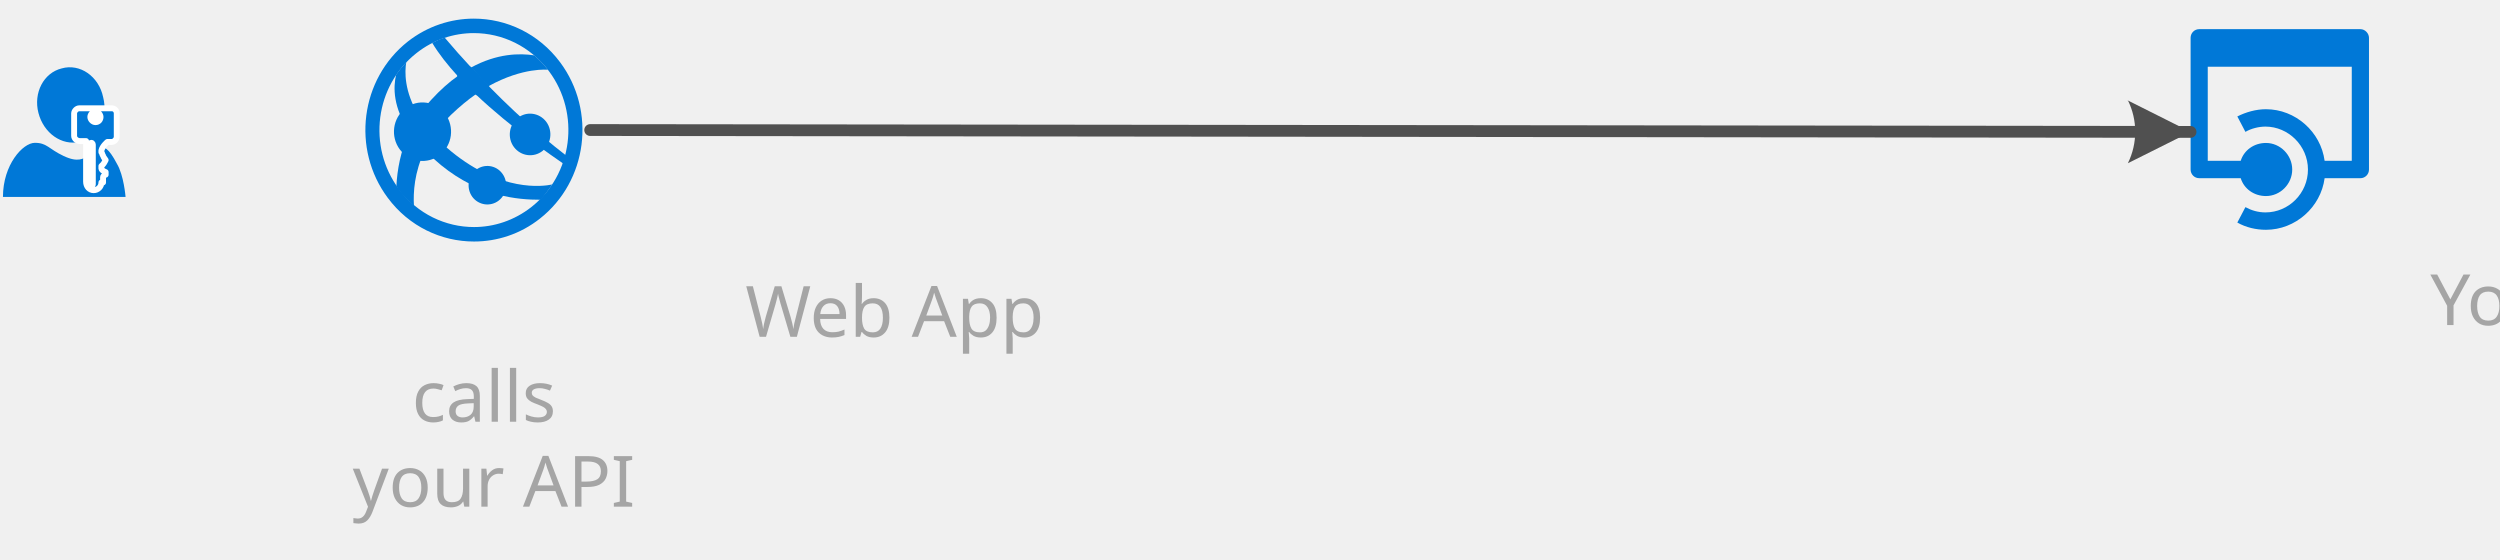
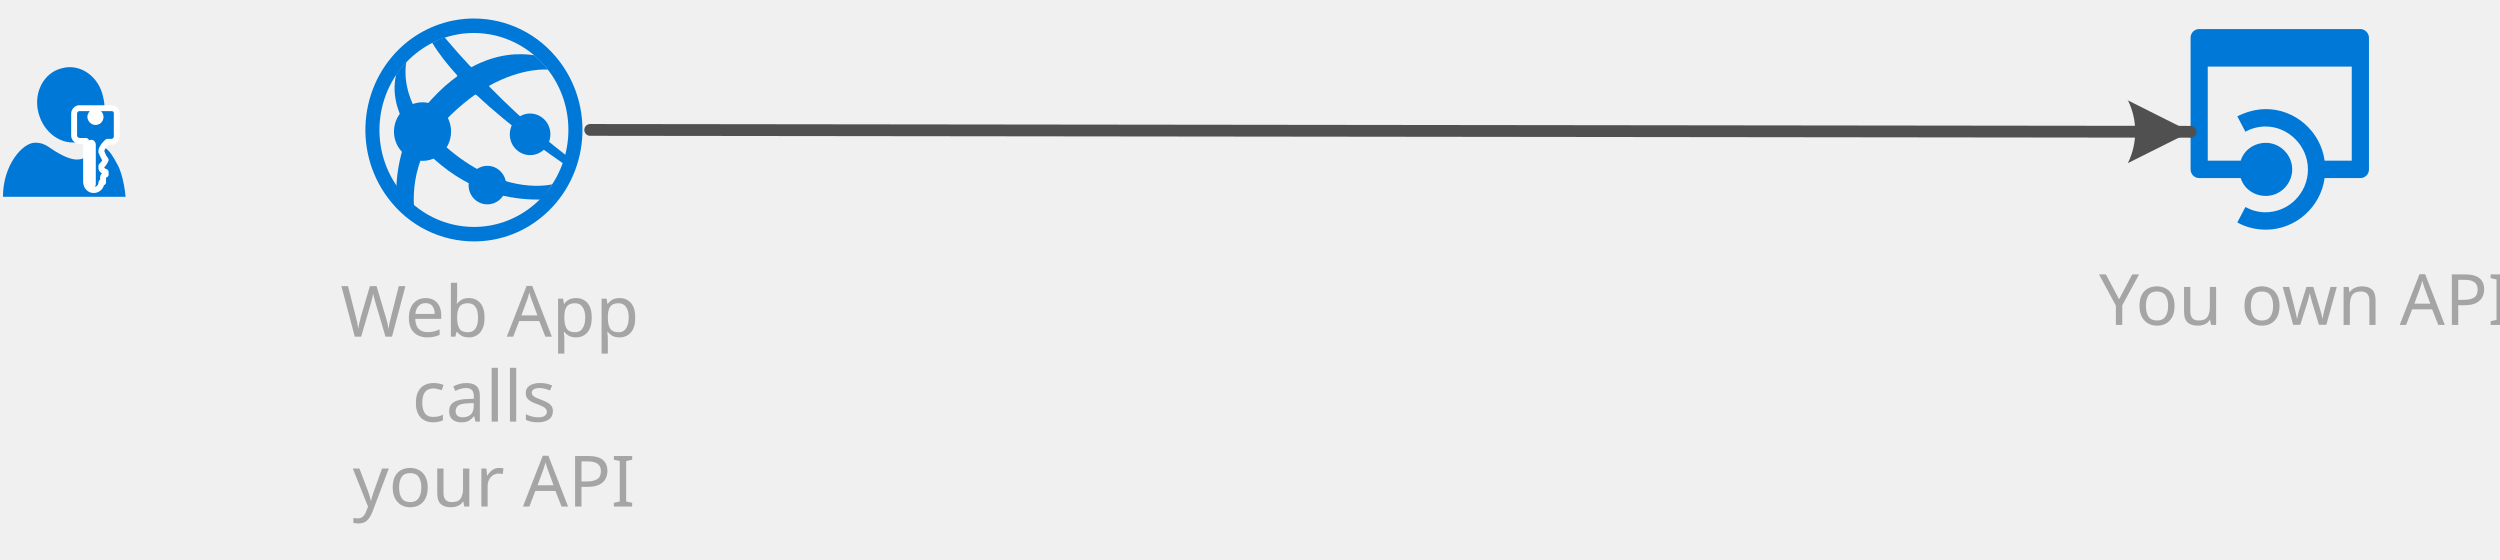
- <svg xmlns="http://www.w3.org/2000/svg" xmlns:ns1="http://schemas.microsoft.com/visio/2003/SVGExtensions/" xmlns:xlink="http://www.w3.org/1999/xlink" width="4.415in" height="0.988in" viewBox="0 0 317.863 71.103" xml:space="preserve" color-interpolation-filters="sRGB" class="st8">
-   <ns1:documentProperties ns1:langID="1033" />
-   <style type="text/css">
- 	
- 		.st1 {fill:#0078d7;stroke:none;stroke-linecap:round;stroke-linejoin:round;stroke-width:0.75}
- 		.st2 {fill:#a5a5a5;font-family:Calibri;font-size:0.75em}
- 		.st3 {font-size:1em}
- 		.st4 {fill:#0078d7;stroke:#ffffff;stroke-linecap:round;stroke-linejoin:round;stroke-width:0.75}
- 		.st5 {fill:#ffffff;stroke:none;stroke-linecap:round;stroke-linejoin:round;stroke-width:0.75}
- 		.st6 {marker-end:url(#mrkr5-71);stroke:#505050;stroke-linecap:round;stroke-linejoin:round;stroke-width:1.5}
- 		.st7 {fill:#505050;fill-opacity:1;stroke:#505050;stroke-opacity:1;stroke-width:0.373}
- 		.st8 {fill:none;fill-rule:evenodd;font-size:12px;overflow:visible;stroke-linecap:square;stroke-miterlimit:3}
- 	
- 	</style>
+ <svg xmlns="http://www.w3.org/2000/svg" xmlns:xlink="http://www.w3.org/1999/xlink" width="423.818" height="94.803" class="st8" color-interpolation-filters="sRGB" viewBox="0 0 317.863 71.103" xml:space="preserve">
+   <style type="text/css">.st1{fill:#0078d7;stroke:none;stroke-linecap:round;stroke-linejoin:round;stroke-width:.75}.st2{fill:#a5a5a5;font-family:Calibri;font-size:.75em}.st3{font-size:1em}.st4,.st5{fill:#0078d7;stroke:#fff;stroke-linecap:round;stroke-linejoin:round;stroke-width:.75}.st5{fill:#fff;stroke:none}.st6,.st7{stroke:#505050}.st6{marker-end:url(#mrkr5-71);stroke-linecap:round;stroke-linejoin:round;stroke-width:1.5}.st7{fill:#505050;fill-opacity:1;stroke-opacity:1;stroke-width:.373}.st8{fill:none;fill-rule:evenodd;font-size:12px;overflow:visible;stroke-linecap:square;stroke-miterlimit:3}</style>
  <defs id="Markers">
    <g id="lend5">
-       <path d="M 2 1 L 0 0 L 1.981 -0.993 C 1.672 -0.365 1.673 0.373 1.985 1 " style="stroke:none" />
+       <path d="M 2 1 L 0 0 L 1.981 -0.993 C 1.672 -0.365 1.673 0.373 1.985 1" style="stroke:none" />
    </g>
-     <marker id="mrkr5-71" class="st7" ns1:arrowType="5" ns1:arrowSize="2" ns1:setback="0" refX="-0" orient="auto" markerUnits="strokeWidth" overflow="visible">
-       <use xlink:href="#lend5" transform="scale(-2.680003,-2.680003) " />
+     <marker id="mrkr5-71" class="st7" markerUnits="strokeWidth" orient="auto" overflow="visible" refX="0">
+       <use transform="scale(-2.680003,-2.680003)" xlink:href="#lend5" />
    </marker>
  </defs>
-   <g ns1:mID="0" ns1:index="1" ns1:groupContext="foregroundPage">
-     <ns1:pageProperties ns1:drawingScale="0.0393701" ns1:pageScale="0.0393701" ns1:drawingUnits="24" ns1:shadowOffsetX="8.50393" ns1:shadowOffsetY="-8.50393" />
-     <ns1:layer ns1:name="Azure" ns1:index="0" />
-     <ns1:layer ns1:name="Connector" ns1:index="1" />
-     <g id="group1-1" transform="translate(44.6662,-40.4062)" ns1:mID="1" ns1:groupContext="group" ns1:layerMember="0">
-       <ns1:userDefs />
-       <g id="group2-2" ns1:mID="2" ns1:groupContext="group" ns1:layerMember="0">
-         <g id="shape3-3" ns1:mID="3" ns1:groupContext="shape" ns1:layerMember="0">
-           <path d="M22.89 66.72 C20.71 68.43 18.14 69.26 15.6 69.26 C11.99 69.26 8.42 67.6 6.05 64.43 C2.02 59.02 3.02          51.29 8.29 47.14 C10.47 45.42 13.04 44.6 15.58 44.6 C19.2 44.6 22.76 46.27 25.13 49.44 C29.16 54.84          28.16 62.58 22.89 66.72 ZM26.55 48.31 C23.83 44.66 19.73 42.76 15.58 42.76 C12.66 42.76 9.7 43.71          7.19 45.67 C1.15 50.44 0 59.33 4.64 65.55 C7.35 69.2 11.46 71.1 15.6 71.1 C18.53 71.1 21.49 70.16          23.99 68.18 C30.03 63.42 31.18 54.52 26.55 48.31 Z" class="st1" />
+   <g>
+     <g id="group1-1" transform="translate(44.6662,-40.4062)">
+       <g id="group2-2">
+         <g id="shape3-3">
+           <path d="M22.89 66.72 C20.71 68.43 18.14 69.26 15.6 69.26 C11.99 69.26 8.42 67.6 6.05 64.43 C2.02 59.02 3.02 51.29 8.29 47.14 C10.47 45.42 13.04 44.6 15.58 44.6 C19.2 44.6 22.76 46.27 25.13 49.44 C29.16 54.84 28.16 62.58 22.89 66.72 ZM26.55 48.31 C23.83 44.66 19.73 42.76 15.58 42.76 C12.66 42.76 9.7 43.71 7.19 45.67 C1.15 50.44 0 59.33 4.64 65.55 C7.35 69.2 11.46 71.1 15.6 71.1 C18.53 71.1 21.49 70.16 23.99 68.18 C30.03 63.42 31.18 54.52 26.55 48.31 Z" class="st1" />
        </g>
      </g>
-       <g id="group4-5" transform="translate(4.95553,-4.39535)" ns1:mID="4" ns1:groupContext="group" ns1:layerMember="0">
-         <g id="group5-6" transform="translate(0.341804,-0.176482)" ns1:mID="5" ns1:groupContext="group" ns1:layerMember="0">
-           <g id="group6-7" transform="translate(0.437247,7.10543E-14)" ns1:mID="6" ns1:groupContext="group" ns1:layerMember="0">
-             <g id="shape7-8" ns1:mID="7" ns1:groupContext="shape" ns1:layerMember="0">
-               <path d="M3.62 64.08 C2.82 63.26 2.18 62.49 1.66 61.73 C0.51 64.14 0.1 66.63 0 68.61 C0.11 68.77 0.11            68.89 0.23 69.05 C0.81 69.81 1.53 70.53 2.23 71.1 C2.13 69.48 2.27 66.83 3.62 64.08 Z" class="st1" />
+       <g id="group4-5" transform="translate(4.95553,-4.39535)">
+         <g id="group5-6" transform="translate(0.341804,-0.176482)">
+           <g id="group6-7" transform="translate(0.437247,7.10543E-14)">
+             <g id="shape7-8">
+               <path d="M3.62 64.08 C2.82 63.26 2.18 62.49 1.66 61.73 C0.51 64.14 0.1 66.63 0 68.61 C0.11 68.77 0.11 68.89 0.23 69.05 C0.81 69.81 1.53 70.53 2.23 71.1 C2.13 69.48 2.27 66.83 3.62 64.08 Z" class="st1" />
            </g>
          </g>
-           <g id="shape8-10" ns1:mID="8" ns1:groupContext="shape" ns1:layerMember="0" transform="translate(3.29212,-8.97693)">
-             <path d="M4.94 63.61 C3.85 64.38 2.74 65.36 1.61 66.59 C0.99 67.25 0.46 67.94 0 68.63 C0.48 69.43 1.11 70.25           1.9 71.1 C2.49 70.24 3.22 69.38 4.1 68.53 C5.21 67.47 6.25 66.62 7.23 65.93 C6.43 65.17 5.65           64.4 4.94 63.61 Z" class="st1" />
+           <g id="shape8-10" transform="translate(3.29212,-8.97693)">
+             <path d="M4.94 63.61 C3.85 64.38 2.74 65.36 1.61 66.59 C0.99 67.25 0.46 67.94 0 68.63 C0.48 69.43 1.11 70.25 1.9 71.1 C2.49 70.24 3.22 69.38 4.1 68.53 C5.21 67.47 6.25 66.62 7.23 65.93 C6.43 65.17 5.65 64.4 4.94 63.61 Z" class="st1" />
          </g>
-           <g id="group9-12" transform="translate(9.93514,-15.1958)" ns1:mID="9" ns1:groupContext="group" ns1:layerMember="0">
-             <g id="shape10-13" ns1:mID="10" ns1:groupContext="shape" ns1:layerMember="0">
-               <path d="M9.77 69.03 C9.25 68.34 8.66 67.75 8.04 67.2 C6.18 66.91 3.3 66.94 0 68.74 C0.76 69.58 1.51            70.37 2.24 71.1 C6.64 68.67 9.77 69.03 9.77 69.03 Z" class="st1" />
+           <g id="group9-12" transform="translate(9.93514,-15.1958)">
+             <g id="shape10-13">
+               <path d="M9.77 69.03 C9.25 68.34 8.66 67.75 8.04 67.2 C6.18 66.91 3.3 66.94 0 68.74 C0.76 69.58 1.51 70.37 2.24 71.1 C6.64 68.67 9.77 69.03 9.77 69.03 Z" class="st1" />
            </g>
          </g>
-           <g id="group11-15" transform="translate(1.249E-15,-9.3801)" ns1:mID="11" ns1:groupContext="group" ns1:layerMember="0">
-             <g id="shape12-16" ns1:mID="12" ns1:groupContext="shape" ns1:layerMember="0">
-               <path d="M2.1 71.1 C2.44 70.42 2.84 69.72 3.29 69.04 C1.4 65.97 1.49 63.43 1.69 62.24 C1.22 62.76 0.78            63.28 0.4 63.85 C0.02 65.46 0 68.02 2.1 71.1 Z" class="st1" />
+           <g id="group11-15" transform="translate(1.249E-15,-9.3801)">
+             <g id="shape12-16">
+               <path d="M2.1 71.1 C2.44 70.42 2.84 69.72 3.29 69.04 C1.4 65.97 1.49 63.43 1.69 62.24 C1.22 62.76 0.78 63.28 0.4 63.85 C0.02 65.46 0 68.02 2.1 71.1 Z" class="st1" />
            </g>
          </g>
-           <g id="group13-18" transform="translate(4.05147,-0.74021)" ns1:mID="13" ns1:groupContext="group" ns1:layerMember="0">
-             <g id="shape14-19" ns1:mID="14" ns1:groupContext="shape" ns1:layerMember="0">
-               <path d="M3.41 65 C2.53 64.28 1.78 63.56 1.14 62.86 C0.68 63.52 0.31 64.17 0 64.81 C0.6 65.44 1.3 66.07            2.09 66.72 C7.01 70.73 11.9 71.1 14.65 71.1 C14.83 71.1 15.69 69.91 16.19 69.16 C14.96 69.42            9.7 70.11 3.41 65 Z" class="st1" />
+           <g id="group13-18" transform="translate(4.05147,-0.74021)">
+             <g id="shape14-19">
+               <path d="M3.41 65 C2.53 64.28 1.78 63.56 1.14 62.86 C0.68 63.52 0.31 64.17 0 64.81 C0.6 65.44 1.3 66.07 2.09 66.72 C7.01 70.73 11.9 71.1 14.65 71.1 C14.83 71.1 15.69 69.91 16.19 69.16 C14.96 69.42 9.7 70.11 3.41 65 Z" class="st1" />
            </g>
          </g>
-           <g id="group15-21" transform="translate(2.10339,-7.0304)" ns1:mID="15" ns1:groupContext="group" ns1:layerMember="0">
-             <g id="shape16-22" ns1:mID="16" ns1:groupContext="shape" ns1:layerMember="0">
-               <path d="M0 68.75 C0.51 69.51 1.15 70.29 1.95 71.1 C2.26 70.46 2.64 69.81 3.09 69.15 C2.3 68.3 1.67 67.48            1.19 66.69 C0.72 67.37 0.33 68.07 0 68.75 Z" class="st1" />
+           <g id="group15-21" transform="translate(2.10339,-7.0304)">
+             <g id="shape16-22">
+               <path d="M0 68.75 C0.51 69.51 1.15 70.29 1.95 71.1 C2.26 70.46 2.64 69.81 3.09 69.15 C2.3 68.3 1.67 67.48 1.19 66.69 C0.72 67.37 0.33 68.07 0 68.75 Z" class="st1" />
            </g>
          </g>
-           <g id="group17-24" transform="translate(10.5195,-5.32329)" ns1:mID="17" ns1:groupContext="group" ns1:layerMember="0">
-             <g id="shape18-25" ns1:mID="18" ns1:groupContext="shape" ns1:layerMember="0">
-               <path d="M0 62.28 C4.49 66.54 9.8 70.16 11.15 71.1 C11.29 70.75 11.38 70.41 11.48 70.05 C10.03 68.94            6.22 65.89 1.65 61.23 C1.12 61.52 0.57 61.88 0 62.28 Z" class="st1" />
+           <g id="group17-24" transform="translate(10.5195,-5.32329)">
+             <g id="shape18-25">
+               <path d="M0 62.28 C4.49 66.54 9.8 70.16 11.15 71.1 C11.29 70.75 11.38 70.41 11.48 70.05 C10.03 68.94 6.22 65.89 1.65 61.23 C1.12 61.52 0.57 61.88 0 62.28 Z" class="st1" />
            </g>
          </g>
-           <g id="group19-27" transform="translate(4.98728,-16.4714)" ns1:mID="19" ns1:groupContext="group" ns1:layerMember="0">
-             <g id="shape20-28" ns1:mID="20" ns1:groupContext="shape" ns1:layerMember="0">
-               <path d="M4.95 70.01 C3.85 68.83 2.73 67.57 1.59 66.22 C1.04 66.39 0.51 66.62 0 66.88 C0.84 68.29 1.97            69.71 3.24 71.1 C3.82 70.68 4.38 70.32 4.95 70.01 Z" class="st1" />
+           <g id="group19-27" transform="translate(4.98728,-16.4714)">
+             <g id="shape20-28">
+               <path d="M4.95 70.01 C3.85 68.83 2.73 67.57 1.59 66.22 C1.04 66.39 0.51 66.62 0 66.88 C0.84 68.29 1.97 69.71 3.24 71.1 C3.82 70.68 4.38 70.32 4.95 70.01 Z" class="st1" />
            </g>
          </g>
-           <g id="shape21-30" ns1:mID="21" ns1:groupContext="shape" ns1:layerMember="0" transform="translate(8.13762,-14.0503)">
-             <path d="M1.87 67.56 C1.31 67.87 0.57 68.33 0 68.75 C0.72 69.53 1.45 70.34 2.25 71.1 C2.82 70.7 3.59 70.22           4.12 69.91 C3.38 69.19 2.63 68.4 1.87 67.56 Z" class="st1" />
+           <g id="shape21-30" transform="translate(8.13762,-14.0503)">
+             <path d="M1.87 67.56 C1.31 67.87 0.57 68.33 0 68.75 C0.72 69.53 1.45 70.34 2.25 71.1 C2.82 70.7 3.59 70.22 4.12 69.91 C3.38 69.19 2.63 68.4 1.87 67.56 Z" class="st1" />
          </g>
-           <g id="shape22-32" ns1:mID="22" ns1:groupContext="shape" ns1:layerMember="0" transform="translate(8.13689,-14.0039)">
-             <path d="M1.67 67.41 C1.1 67.72 0.57 68.11 0 68.53 C0.72 69.32 1.74 70.34 2.54 71.1 C3.11 70.7 3.59 70.29           4.12 69.99 C3.38 69.27 2.42 68.24 1.67 67.41 Z" class="st1" />
+           <g id="shape22-32" transform="translate(8.13689,-14.0039)">
+             <path d="M1.67 67.41 C1.1 67.72 0.57 68.11 0 68.53 C0.72 69.32 1.74 70.34 2.54 71.1 C3.11 70.7 3.59 70.29 4.12 69.99 C3.38 69.27 2.42 68.24 1.67 67.41 Z" class="st1" />
          </g>
        </g>
-         <g id="group23-34" transform="translate(14.8617,-6.23661)" ns1:mID="23" ns1:groupContext="group" ns1:layerMember="0">
-           <g id="shape24-35" ns1:mID="24" ns1:groupContext="shape" ns1:layerMember="0">
-             <path d="M1.34 66.02 C0.22 66.9 0 68.57 0.86 69.72 C1.74 70.89 3.36 71.1 4.49 70.22 C5.61 69.34 5.83 67.67           4.97 66.51 C4.1 65.36 2.49 65.12 1.34 66.02 Z" class="st1" />
+         <g id="group23-34" transform="translate(14.8617,-6.23661)">
+           <g id="shape24-35">
+             <path d="M1.34 66.02 C0.22 66.9 0 68.57 0.86 69.72 C1.74 70.89 3.36 71.1 4.49 70.22 C5.61 69.34 5.83 67.67 4.97 66.51 C4.1 65.36 2.49 65.12 1.34 66.02 Z" class="st1" />
          </g>
        </g>
-         <g id="group25-37" transform="translate(9.65097,-4.26326E-14)" ns1:mID="25" ns1:groupContext="group" ns1:layerMember="0">
-           <g id="shape26-38" ns1:mID="26" ns1:groupContext="shape" ns1:layerMember="0">
-             <path d="M1.24 66.39 C0.2 67.21 0 68.76 0.79 69.83 C1.6 70.9 3.1 71.1 4.15 70.28 C5.19 69.46 5.39 67.92 4.59           66.85 C3.79 65.77 2.29 65.57 1.24 66.39 Z" class="st1" />
+         <g id="group25-37" transform="translate(9.65097,-4.26326E-14)">
+           <g id="shape26-38">
+             <path d="M1.24 66.39 C0.2 67.21 0 68.76 0.79 69.83 C1.6 70.9 3.1 71.1 4.15 70.28 C5.19 69.46 5.39 67.92 4.59 66.85 C3.79 65.77 2.29 65.57 1.24 66.39 Z" class="st1" />
          </g>
        </g>
-         <g id="group27-40" transform="translate(6.99441E-14,-5.36432)" ns1:mID="27" ns1:groupContext="group" ns1:layerMember="0">
-           <g id="shape28-41" ns1:mID="28" ns1:groupContext="shape" ns1:layerMember="0">
-             <path d="M1.89 63.94 C0.3 65.2 0 67.52 1.21 69.15 C2.44 70.79 4.72 71.1 6.31 69.85 C7.9 68.6 8.2 66.27 6.98           64.62 C5.76 63.01 3.48 62.69 1.89 63.94 Z" class="st1" />
+         <g id="group27-40" transform="translate(6.99441E-14,-5.36432)">
+           <g id="shape28-41">
+             <path d="M1.89 63.94 C0.3 65.2 0 67.52 1.21 69.15 C2.44 70.79 4.72 71.1 6.31 69.85 C7.9 68.6 8.2 66.27 6.98 64.62 C5.76 63.01 3.48 62.69 1.89 63.94 Z" class="st1" />
          </g>
        </g>
      </g>
-       <g id="shape1-43" ns1:mID="1" ns1:groupContext="groupContent" ns1:layerMember="0">
-         <ns1:textBlock ns1:margins="rect(3.99999,3.99999,3.99999,3.99999)" ns1:tabSpace="42.5196" />
-         <ns1:textRect cx="15.591" cy="91.307" width="43.96" height="40.404" />
-         <text x="-1.37" y="83.21" class="st2" ns1:langID="1036">
-           <ns1:paragraph ns1:horizAlign="1" />
-           <ns1:tabList />Web App<ns1:lf />
-           <tspan x="7.71" dy="1.2em" class="st3">calls <ns1:lf />
-           </tspan>
-           <tspan x="0.17" dy="1.2em" class="st3">your API</tspan>
+       <g id="shape1-43">
+         <text x="-1.37" y="83.21" class="st2">Web App<tspan x="7.71" class="st3" dy="1.2em">calls </tspan>
+           <tspan x=".17" class="st3" dy="1.2em">your API</tspan>
        </text>
      </g>
    </g>
-     <g id="shape29-47" ns1:mID="29" ns1:groupContext="shape" ns1:layerMember="0" transform="translate(278.525,-41.8981)">
-       <ns1:userDefs />
-       <ns1:textBlock ns1:margins="rect(3.99999,3.99999,3.99999,3.99999)" ns1:tabSpace="42.5196" />
-       <ns1:textRect cx="11.339" cy="80.507" width="56.01" height="18.804" />
-       <path d="M21.59 45.59 L1.09 45.59 C0.49 45.59 0 46.08 0 46.69 L0 63.44 C0 64.05 0.49 64.54 1.09 64.54 L6.37 64.54 C6.79        65.89 8.06 66.81 9.58 66.81 C11.4 66.81 12.92 65.28 12.92 63.44 C12.92 61.6 11.4 60.06 9.58 60.06 C8.06        60.06 6.79 60.98 6.37 62.33 L2.18 62.33 L2.18 50.37 L20.49 50.37 L20.49 62.33 L17.04 62.33 C16.55 58.65        13.34 55.77 9.58 55.77 C8.31 55.77 7.03 56.14 5.94 56.69 L6.97 58.65 C7.7 58.22 8.67 57.98 9.52 57.98 C12.43        57.98 14.92 60.43 14.92 63.44 C14.92 66.44 12.49 68.89 9.52 68.89 C8.61 68.89 7.76 68.65 6.97 68.22 L5.94        70.18 C7.03 70.8 8.31 71.1 9.58 71.1 C13.34 71.1 16.55 68.22 17.04 64.54 L21.59 64.54 C22.19 64.54 22.68        64.05 22.68 63.44 L22.68 46.69 C22.68 46.14 22.19 45.59 21.59 45.59 Z" class="st1" />
-       <text x="-11.64" y="83.21" class="st2" ns1:langID="1036">
-         <ns1:paragraph ns1:horizAlign="1" />
-         <ns1:tabList />You own API</text>
+     <g id="shape29-47" transform="translate(278.525,-41.8981)">
+       <path d="M21.59 45.59 L1.09 45.59 C0.49 45.59 0 46.08 0 46.69 L0 63.44 C0 64.05 0.49 64.54 1.09 64.54 L6.37 64.54 C6.79 65.89 8.06 66.81 9.58 66.81 C11.4 66.81 12.92 65.28 12.92 63.44 C12.92 61.6 11.4 60.06 9.58 60.06 C8.06 60.06 6.79 60.98 6.37 62.33 L2.18 62.33 L2.18 50.37 L20.49 50.37 L20.49 62.33 L17.04 62.33 C16.55 58.65 13.34 55.77 9.58 55.77 C8.31 55.77 7.03 56.14 5.94 56.69 L6.97 58.65 C7.7 58.22 8.67 57.98 9.52 57.98 C12.43 57.98 14.92 60.43 14.92 63.44 C14.92 66.44 12.49 68.89 9.52 68.89 C8.61 68.89 7.76 68.65 6.97 68.22 L5.94 70.18 C7.03 70.8 8.31 71.1 9.58 71.1 C13.34 71.1 16.55 68.22 17.04 64.54 L21.59 64.54 C22.19 64.54 22.68 64.05 22.68 63.44 L22.68 46.69 C22.68 46.14 22.19 45.59 21.59 45.59 Z" class="st1" />
+       <text x="-11.64" y="83.21" class="st2">You own API</text>
    </g>
-     <g id="group30-50" transform="translate(0.374999,-46.0755)" ns1:mID="30" ns1:groupContext="group" ns1:layerMember="0">
-       <g id="group31-51" ns1:mID="31" ns1:groupContext="group" ns1:layerMember="0">
-         <g id="group32-52" ns1:mID="32" ns1:groupContext="group" ns1:layerMember="0">
-           <g id="group33-53" transform="translate(3.85179,-6.46169)" ns1:mID="33" ns1:groupContext="group" ns1:layerMember="0">
-             <g id="shape34-54" ns1:mID="34" ns1:groupContext="shape" ns1:layerMember="0">
-               <path d="M3.62 61.22 C1.32 61.78 0 64.33 0.66 66.88 C1.32 69.44 3.62 71.1 5.93 70.55 C8.23 69.99 9.55            67.44 8.89 64.89 C8.34 62.22 5.93 60.56 3.62 61.22 Z" class="st1" />
+     <g id="group30-50" transform="translate(0.374999,-46.0755)">
+       <g id="group31-51">
+         <g id="group32-52">
+           <g id="group33-53" transform="translate(3.85179,-6.46169)">
+             <g id="shape34-54">
+               <path d="M3.62 61.22 C1.32 61.78 0 64.33 0.66 66.88 C1.32 69.44 3.62 71.1 5.93 70.55 C8.23 69.99 9.55 67.44 8.89 64.89 C8.34 62.22 5.93 60.56 3.62 61.22 Z" class="st1" />
            </g>
          </g>
-           <g id="group35-56" ns1:mID="35" ns1:groupContext="group" ns1:layerMember="0">
-             <g id="shape36-57" ns1:mID="36" ns1:groupContext="shape" ns1:layerMember="0">
-               <path d="M12.41 64.77 C11.97 64.77 11.53 65.55 10.87 65.88 C10.21 66.22 9.55 66.77 7.69 65.88 C5.82 65            5.6 64.22 4.06 64.22 C2.53 64.22 0 67 0 71.1 L15.59 71.1 C15.59 71.1 15.37 68.33 14.49 66.88            C13.39 64.77 12.85 64.77 12.41 64.77 Z" class="st1" />
+           <g id="group35-56">
+             <g id="shape36-57">
+               <path d="M12.41 64.77 C11.97 64.77 11.53 65.55 10.87 65.88 C10.21 66.22 9.55 66.77 7.69 65.88 C5.82 65 5.6 64.22 4.06 64.22 C2.53 64.22 0 67 0 71.1 L15.59 71.1 C15.59 71.1 15.37 68.33 14.49 66.88 C13.39 64.77 12.85 64.77 12.41 64.77 Z" class="st1" />
            </g>
          </g>
        </g>
      </g>
-       <g id="group37-59" transform="translate(9.04848,-0.859468)" ns1:mID="37" ns1:groupContext="group" ns1:layerMember="0">
-         <g id="shape38-60" ns1:mID="38" ns1:groupContext="shape" ns1:layerMember="0">
-           <path d="M4.77 60.69 L0.65 60.69 C0.33 60.69 0 61.02 0 61.35 L0 64.2 C0 64.53 0.33 64.86 0.76 64.86 L1.52 64.86          L1.52 70.01 C1.52 70.66 1.95 71.1 2.49 71.1 C3.03 71.1 3.47 70.66 3.47 70.12 C3.58 70.12 3.68 70.12          3.68 70.12 C3.68 70.12 3.68 69.57 3.68 69.46 C3.68 69.24 4.01 69.13 4.01 69.13 C4.01 69.13 4.01          68.8 4.01 68.8 C3.68 68.69 3.47 68.47 3.47 68.36 L3.47 68.03 C3.58 67.93 3.68 67.82 3.68 67.82 C3.79          67.71 4.01 67.27 4.01 67.27 C4.01 67.27 3.68 66.83 3.68 66.72 C3.58 66.61 3.58 66.39 3.47 66.28          L3.47 66.06 C3.58 65.51 4.23 64.97 4.23 64.97 L4.77 64.97 C5.09 64.97 5.42 64.64 5.42 64.31 L5.42          61.35 C5.42 61.02 5.2 60.69 4.77 60.69 ZM2.38 70.23 C2.38 70.45 2.38 70.55 2.17 70.55 C1.95 70.55          1.95 70.34 1.95 70.23 L1.95 65.4 C1.95 65.19 2.06 65.08 2.17 65.08 C2.38 65.08 2.38 65.3 2.38 65.4          L2.38 70.23 ZM2.71 62.45 C2.38 62.45 2.06 62.12 2.06 61.79 C2.06 61.46 2.38 61.13 2.71 61.13 C3.03          61.13 3.36 61.46 3.36 61.79 C3.36 62.12 3.14 62.45 2.71 62.45 Z" class="st4" />
+       <g id="group37-59" transform="translate(9.04848,-0.859468)">
+         <g id="shape38-60">
+           <path d="M4.77 60.69 L0.65 60.69 C0.33 60.69 0 61.02 0 61.35 L0 64.2 C0 64.53 0.33 64.86 0.76 64.86 L1.52 64.86 L1.52 70.01 C1.52 70.66 1.95 71.1 2.49 71.1 C3.03 71.1 3.47 70.66 3.47 70.12 C3.58 70.12 3.68 70.12 3.68 70.12 C3.68 70.12 3.68 69.57 3.68 69.46 C3.68 69.24 4.01 69.13 4.01 69.13 C4.01 69.13 4.01 68.8 4.01 68.8 C3.68 68.69 3.47 68.47 3.47 68.36 L3.47 68.03 C3.58 67.93 3.68 67.82 3.68 67.82 C3.79 67.71 4.01 67.27 4.01 67.27 C4.01 67.27 3.68 66.83 3.68 66.72 C3.58 66.61 3.58 66.39 3.47 66.28 L3.47 66.06 C3.58 65.51 4.23 64.97 4.23 64.97 L4.77 64.97 C5.09 64.97 5.42 64.64 5.42 64.31 L5.42 61.35 C5.42 61.02 5.2 60.69 4.77 60.69 ZM2.38 70.23 C2.38 70.45 2.38 70.55 2.17 70.55 C1.95 70.55 1.95 70.34 1.95 70.23 L1.95 65.4 C1.95 65.19 2.06 65.08 2.17 65.08 C2.38 65.08 2.38 65.3 2.38 65.4 L2.38 70.23 ZM2.71 62.45 C2.38 62.45 2.06 62.12 2.06 61.79 C2.06 61.46 2.38 61.13 2.71 61.13 C3.03 61.13 3.36 61.46 3.36 61.79 C3.36 62.12 3.14 62.45 2.71 62.45 Z" class="st4" />
        </g>
-         <g id="shape39-62" ns1:mID="39" ns1:groupContext="shape" ns1:layerMember="0" transform="translate(1.92482,-0.570754)">
-           <path d="M0.22 71.1 C0.11 71.1 0 70.99 0 70.88 L0 65.88 C0 65.77 0.11 65.66 0.22 65.66 C0.33 65.66 0.44 65.77          0.44 65.88 L0.44 70.99 C0.44 71.1 0.33 71.1 0.22 71.1 Z" class="st5" />
+         <g id="shape39-62" transform="translate(1.92482,-0.570754)">
+           <path d="M0.22 71.1 C0.11 71.1 0 70.99 0 70.88 L0 65.88 C0 65.77 0.11 65.66 0.22 65.66 C0.33 65.66 0.44 65.77 0.44 65.88 L0.44 70.99 C0.44 71.1 0.33 71.1 0.22 71.1 Z" class="st5" />
        </g>
-         <g id="shape40-64" ns1:mID="40" ns1:groupContext="shape" ns1:layerMember="0" transform="translate(2.05993,-8.66058)">
-           <ellipse cx="0.659" cy="70.436" rx="0.659" ry="0.666" class="st5" />
+         <g id="shape40-64" transform="translate(2.05993,-8.66058)">
+           <ellipse cx=".659" cy="70.436" class="st5" rx=".659" ry=".666" />
        </g>
      </g>
    </g>
-     <g id="shape41-66" ns1:mID="41" ns1:groupContext="shape" ns1:layerMember="1;0" transform="translate(75.0385,-54.3417)">
+     <g id="shape41-66" transform="translate(75.0385,-54.3417)">
      <path d="M0 70.86 L196.45 71.09 L203.48 71.1" class="st6" />
    </g>
  </g>
</svg>
